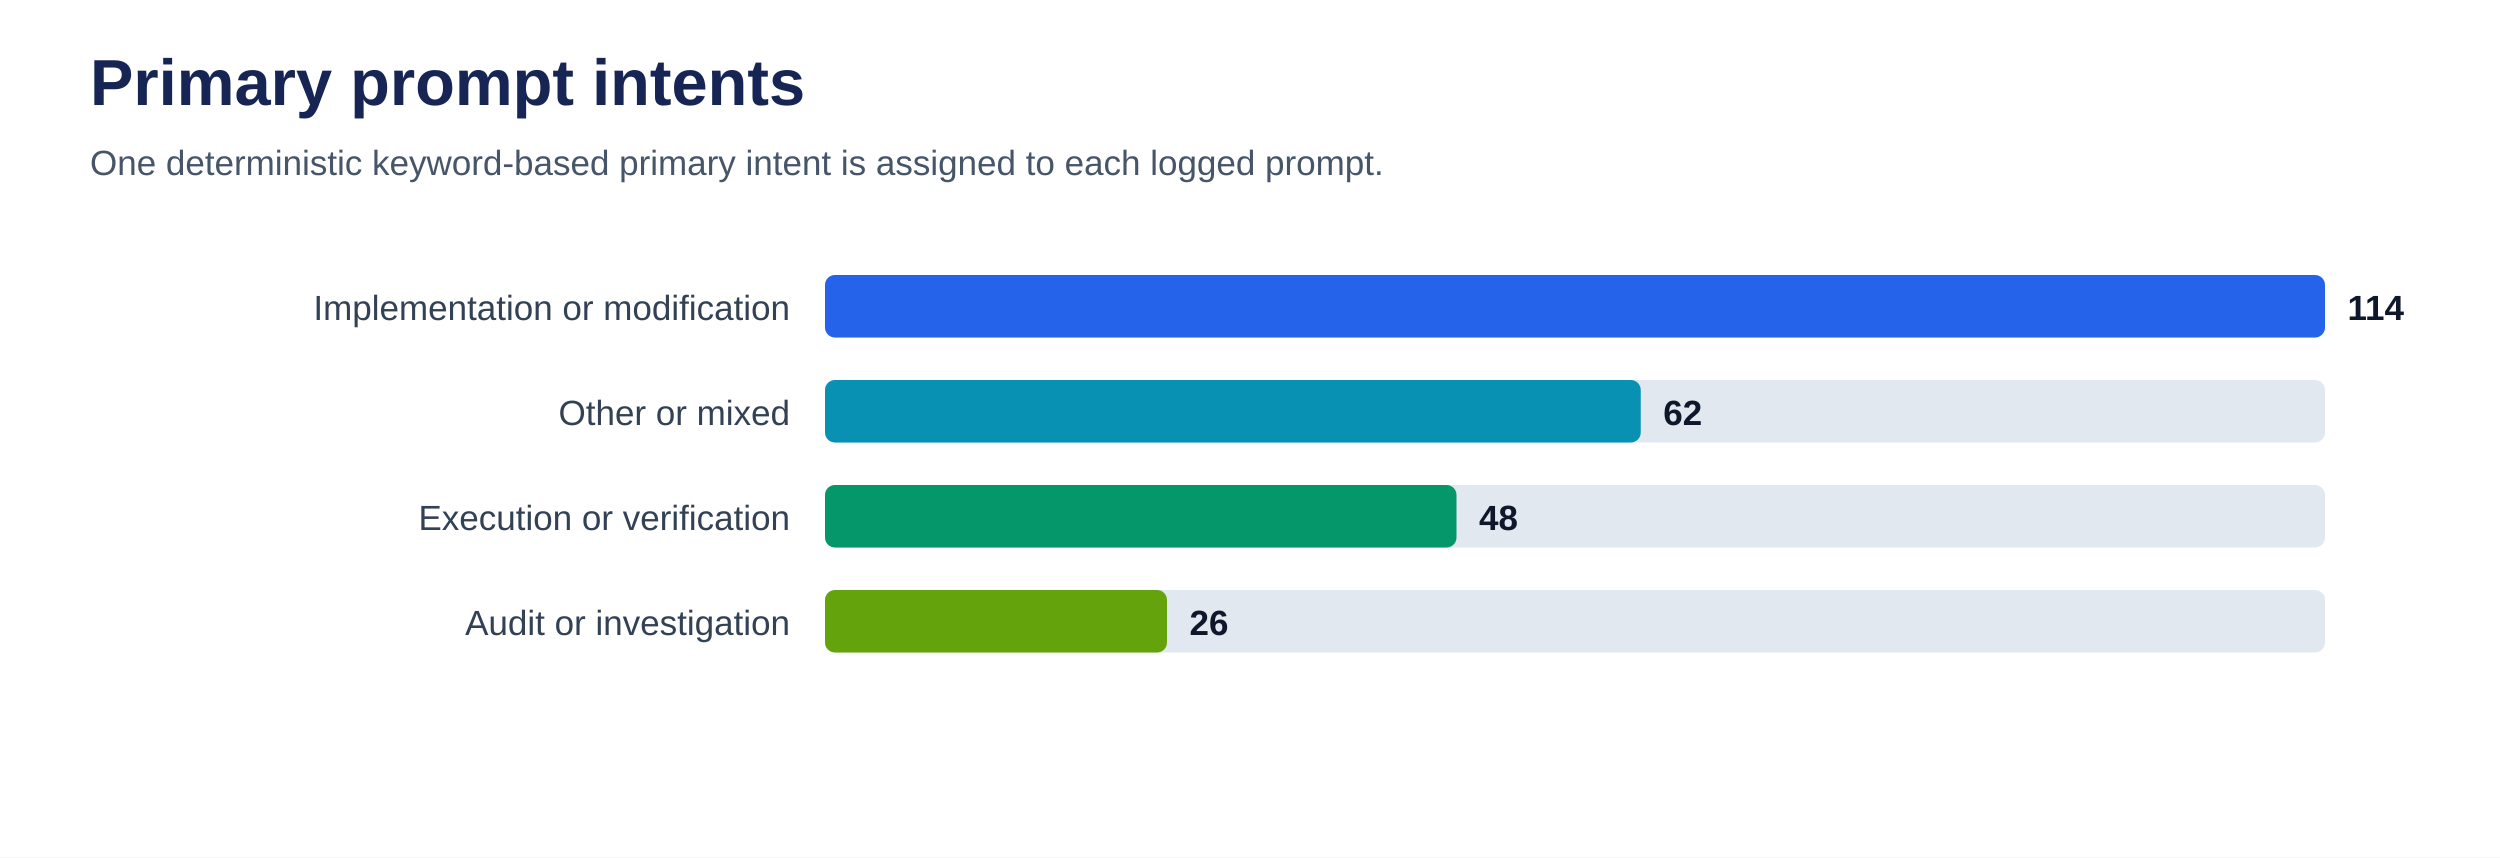
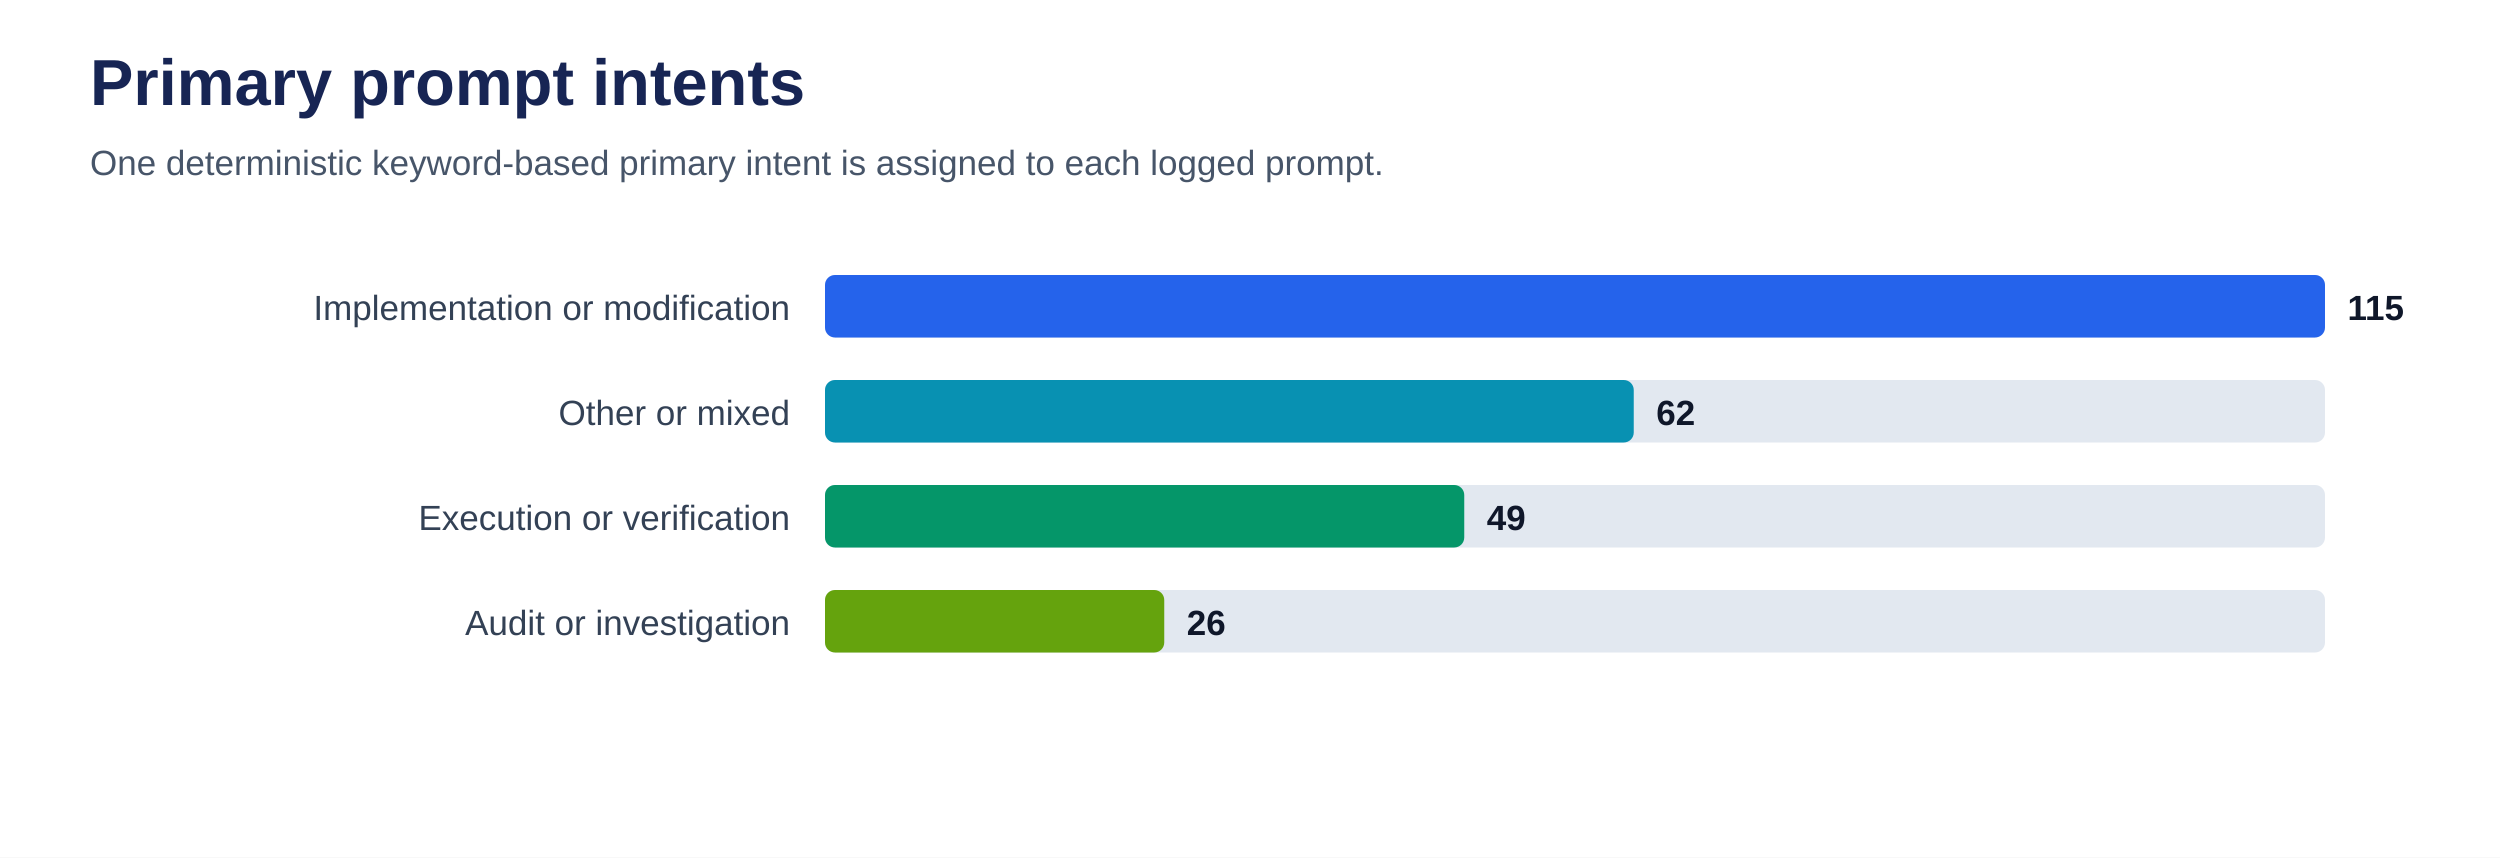
<svg xmlns="http://www.w3.org/2000/svg" viewBox="0 0 1000 343" role="img" aria-labelledby="title desc">
  <rect width="100%" height="100%" fill="#ffffff" />
  <text x="36" y="42" font-family="Arial, sans-serif" font-size="26" font-weight="700" fill="#172554">Primary prompt intents</text>
  <text x="36" y="70" font-family="Arial, sans-serif" font-size="14" fill="#475569">One deterministic keyword-based primary intent is assigned to each logged prompt.</text>
  <text x="316" y="128" text-anchor="end" font-family="Arial, sans-serif" font-size="14" fill="#334155">Implementation or modification</text>
  <rect x="330" y="110" width="600" height="25" rx="4" fill="#e2e8f0" />
  <rect x="330" y="110" width="600.0" height="25" rx="4" fill="#2563eb" />
-   <text x="939.0" y="128" font-family="Arial, sans-serif" font-size="14" font-weight="700" fill="#0f172a">114</text>
+   <text x="939.0" y="128" font-family="Arial, sans-serif" font-size="14" font-weight="700" fill="#0f172a">115</text>
  <text x="316" y="170" text-anchor="end" font-family="Arial, sans-serif" font-size="14" fill="#334155">Other or mixed</text>
  <rect x="330" y="152" width="600" height="25" rx="4" fill="#e2e8f0" />
-   <rect x="330" y="152" width="326.3" height="25" rx="4" fill="#0891b2" />
-   <text x="665.3" y="170" font-family="Arial, sans-serif" font-size="14" font-weight="700" fill="#0f172a">62</text>
+   <rect x="330" y="152" width="323.5" height="25" rx="4" fill="#0891b2" />
+   <text x="662.5" y="170" font-family="Arial, sans-serif" font-size="14" font-weight="700" fill="#0f172a">62</text>
  <text x="316" y="212" text-anchor="end" font-family="Arial, sans-serif" font-size="14" fill="#334155">Execution or verification</text>
  <rect x="330" y="194" width="600" height="25" rx="4" fill="#e2e8f0" />
-   <rect x="330" y="194" width="252.6" height="25" rx="4" fill="#059669" />
-   <text x="591.6" y="212" font-family="Arial, sans-serif" font-size="14" font-weight="700" fill="#0f172a">48</text>
+   <rect x="330" y="194" width="255.7" height="25" rx="4" fill="#059669" />
+   <text x="594.7" y="212" font-family="Arial, sans-serif" font-size="14" font-weight="700" fill="#0f172a">49</text>
  <text x="316" y="254" text-anchor="end" font-family="Arial, sans-serif" font-size="14" fill="#334155">Audit or investigation</text>
  <rect x="330" y="236" width="600" height="25" rx="4" fill="#e2e8f0" />
-   <rect x="330" y="236" width="136.8" height="25" rx="4" fill="#65a30d" />
-   <text x="475.8" y="254" font-family="Arial, sans-serif" font-size="14" font-weight="700" fill="#0f172a">26</text>
+   <rect x="330" y="236" width="135.7" height="25" rx="4" fill="#65a30d" />
+   <text x="474.7" y="254" font-family="Arial, sans-serif" font-size="14" font-weight="700" fill="#0f172a">26</text>
</svg>
